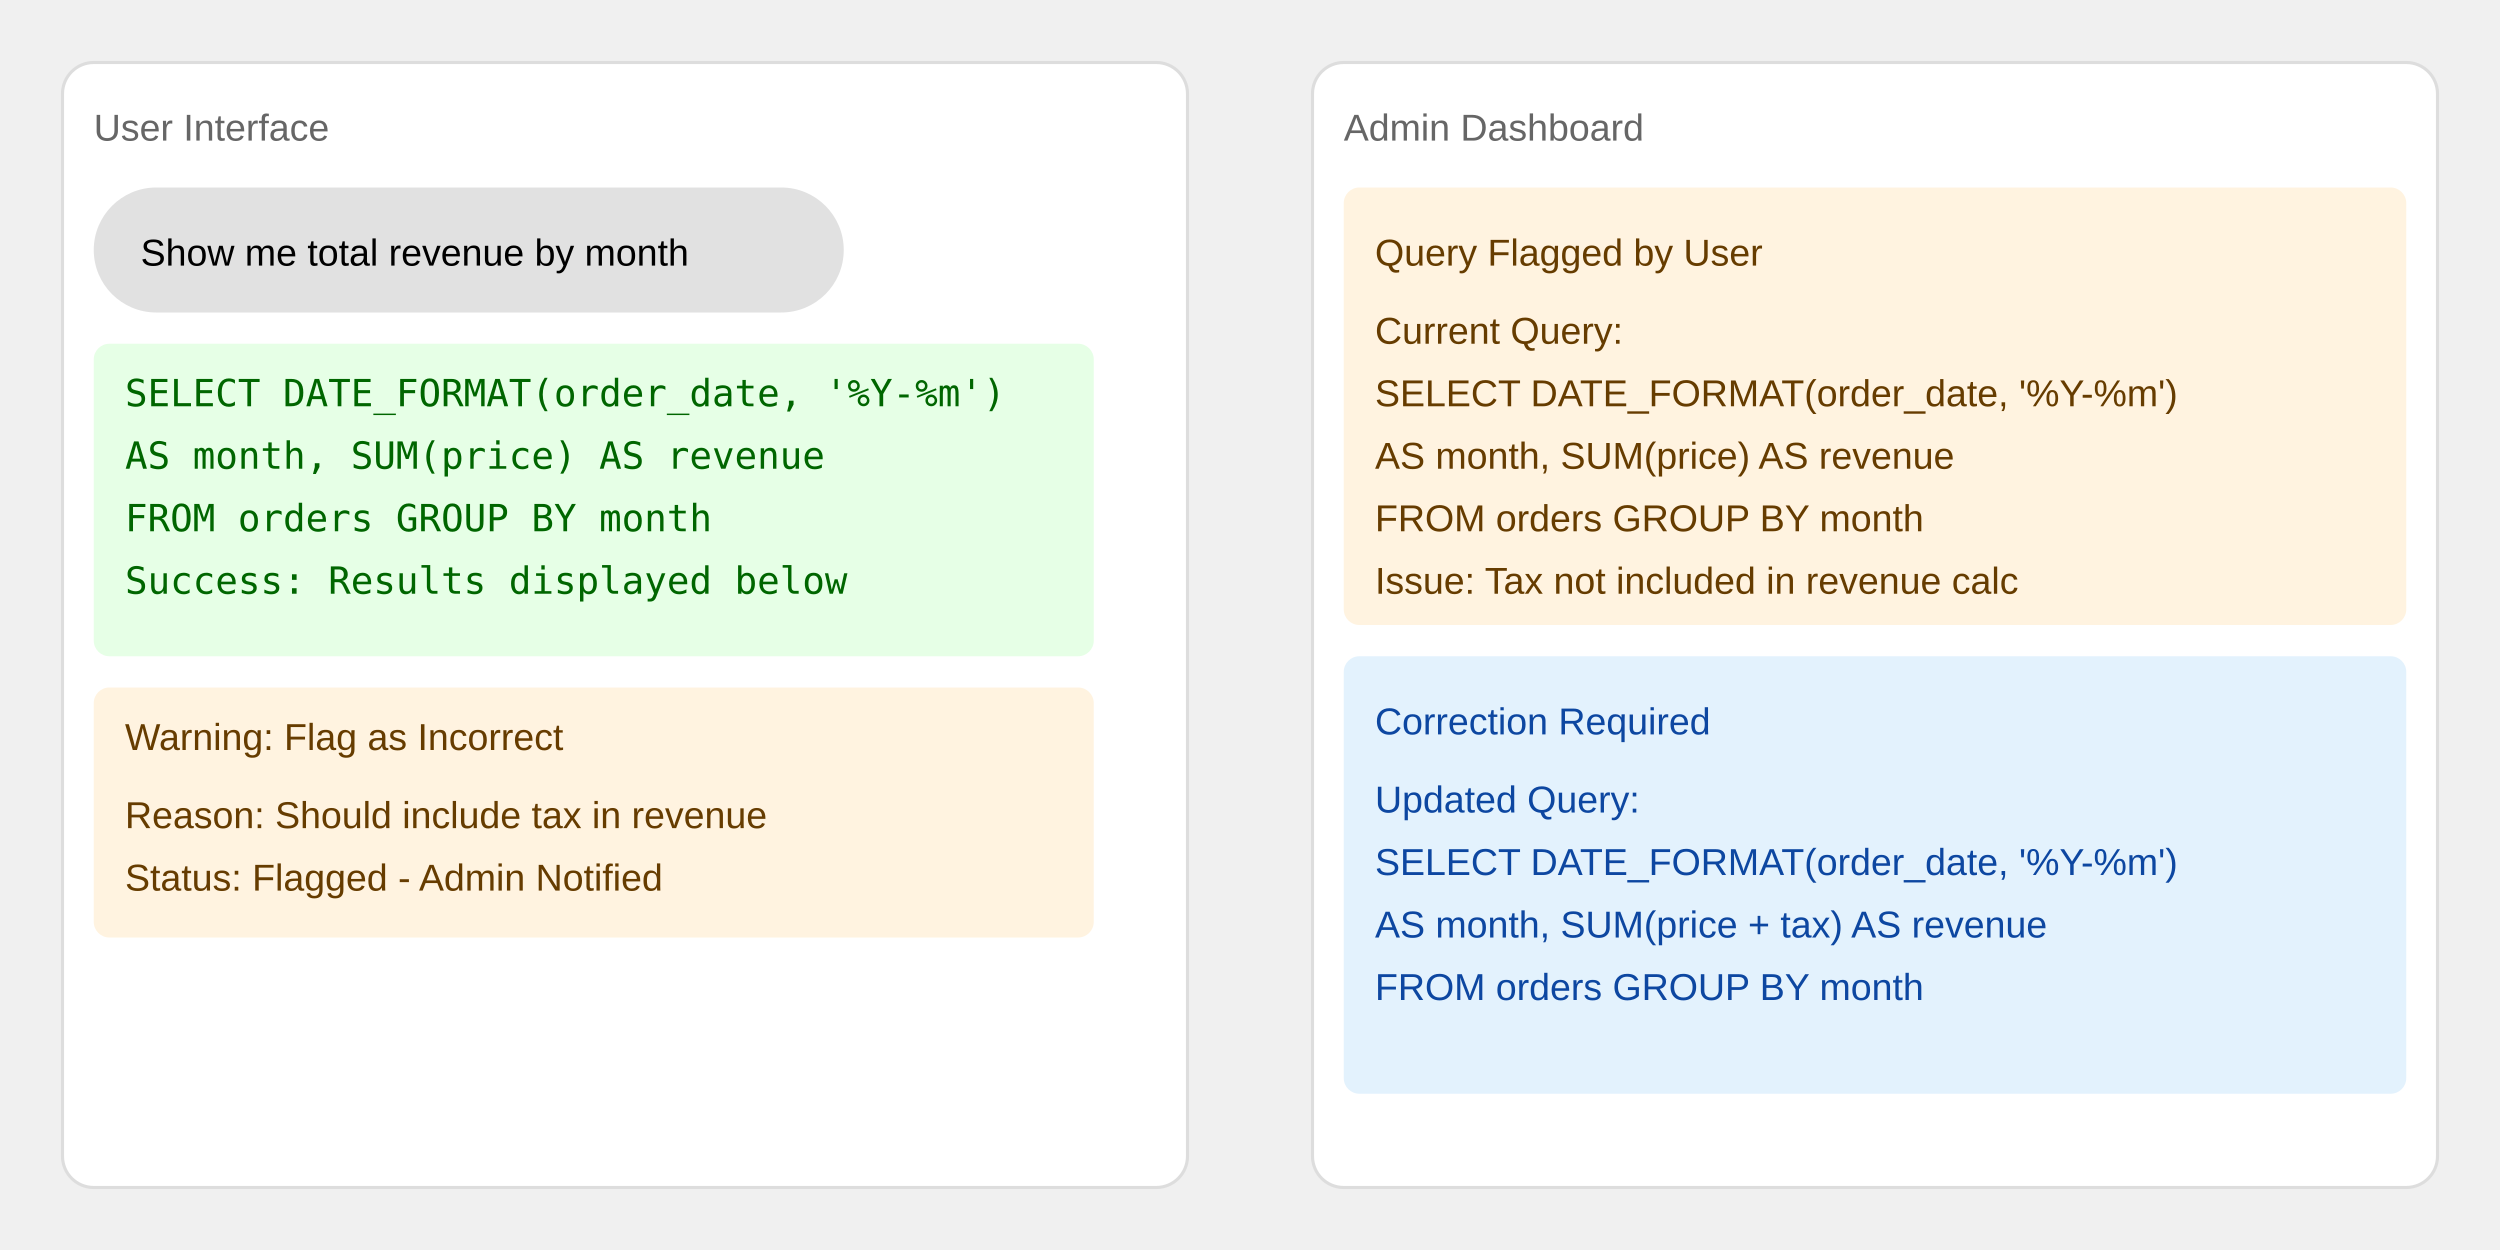
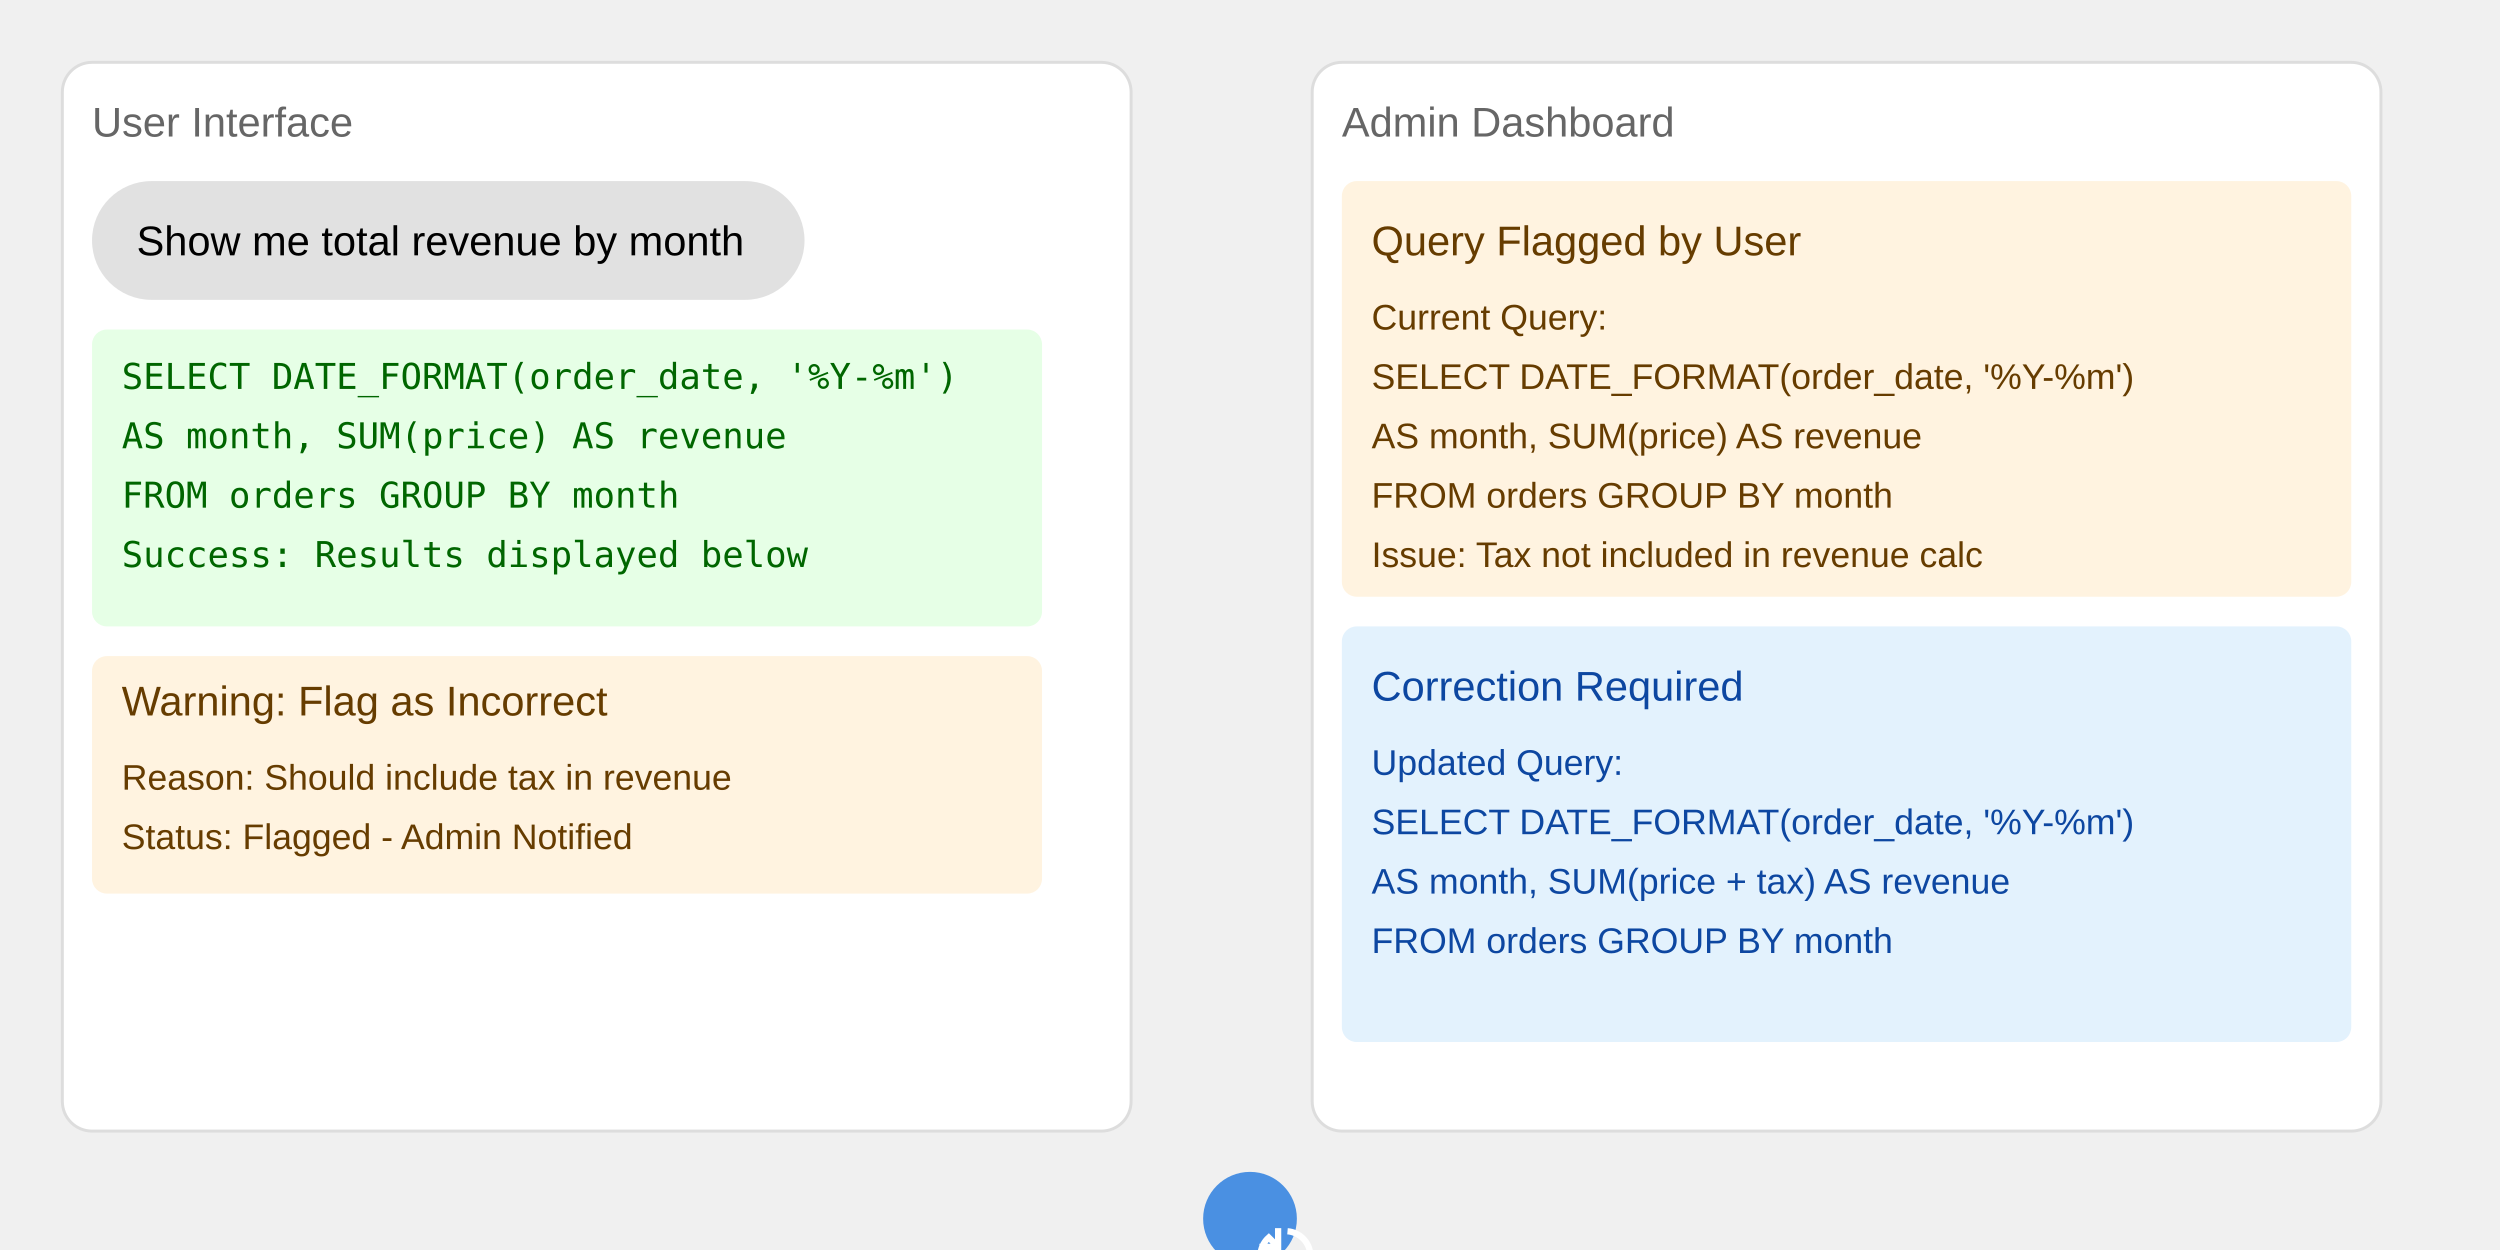
- <svg xmlns="http://www.w3.org/2000/svg" viewBox="0 0 800 400">
+ <svg xmlns="http://www.w3.org/2000/svg" viewBox="0 0 800 400" preserveAspectRatio="xMidYMid meet">
  <defs>
    <style>
            @keyframes fadeIn { from { opacity: 0; } to { opacity: 1; } }
            @keyframes slideIn { from { transform: translateX(20px); opacity: 0; } to { transform: translateX(0); opacity: 1; } }
-             .message1 { animation: slideIn 0.5s ease-out both; animation-delay: 0s; }
-             .message2 { animation: slideIn 0.5s ease-out both; animation-delay: 1s; }
-             .message3 { animation: slideIn 0.5s ease-out both; animation-delay: 2s; }
-             .message4 { animation: slideIn 0.5s ease-out both; animation-delay: 3s; }
-             .message5 { animation: slideIn 0.5s ease-out both; animation-delay: 4s; }
-             .fade-in { animation: fadeIn 0.5s ease-out both; }
            
-             /* Responsive text sizing */
-             @media (max-width: 600px) {
-                 .panel-label { font-size: 12px; }
-                 .message-text { font-size: 10px; }
-                 .code-text { font-size: 9px; }
+             .message1 { animation: slideIn 0.5s ease-out both; }
+             .message2 { animation: slideIn 0.5s ease-out both; }
+             .message3 { animation: slideIn 0.5s ease-out both; }
+             .message4 { animation: slideIn 0.5s ease-out both; }
+             .message5 { animation: slideIn 0.5s ease-out both; }
+             
+             .replay-circle {
+                 cursor: pointer;
+                 transition: fill 0.2s;
+             }
+             .replay-circle:hover {
+                 fill: #357ABD;
+             }
+             
+             text {
+                 font-size: 14px;
+             }
+             .code-text {
+                 font-size: 12px;
+             }
+             
+             @media screen and (max-width: 600px) {
+                 text {
+                     font-size: 12px;
+                 }
+                 .code-text {
+                     font-size: 10px;
+                 }
            }
        </style>
  </defs>
  <rect width="800" height="400" fill="#f0f0f0" />
-   <rect x="20" y="20" width="360" height="360" rx="10" fill="white" stroke="#ddd" />
-   <rect x="420" y="20" width="360" height="360" rx="10" fill="white" stroke="#ddd" />
-   <text x="30" y="45" fill="#666" font-family="Arial" class="panel-label">User Interface</text>
-   <text x="430" y="45" fill="#666" font-family="Arial" class="panel-label">Admin Dashboard</text>
-   <g transform="translate(30, 60)">
-     <g class="message1">
-       <rect x="0" y="0" width="240" height="40" rx="20" fill="#e1e1e1" />
-       <text x="15" y="25" font-family="Arial" class="message-text">Show me total revenue by month</text>
-     </g>
-     <g class="message2">
-       <rect x="0" y="50" width="320" height="100" rx="5" fill="#e6ffe6" />
-       <text font-family="monospace" class="code-text" fill="#006600">
-         <tspan x="10" y="70">SELECT DATE_FORMAT(order_date, '%Y-%m')</tspan>
-         <tspan x="10" y="90">AS month, SUM(price) AS revenue</tspan>
-         <tspan x="10" y="110">FROM orders GROUP BY month</tspan>
-         <tspan x="10" y="130">Success: Results displayed below</tspan>
-       </text>
-     </g>
-     <g class="message3">
-       <rect x="0" y="160" width="320" height="80" rx="5" fill="#fff3e0" />
-       <text font-family="Arial" fill="#663c00">
-         <tspan x="10" y="180" class="message-text">Warning: Flag as Incorrect</tspan>
-         <tspan x="10" y="205" class="message-text">Reason: Should include tax in revenue</tspan>
-         <tspan x="10" y="225" class="message-text">Status: Flagged - Admin Notified</tspan>
-       </text>
+   <g transform="scale(0.95) translate(21, 21)">
+     <rect width="360" height="360" rx="10" fill="white" stroke="#ddd" />
+     <text x="10" y="25" fill="#666" font-family="Arial">User Interface</text>
+     <g transform="translate(10, 40)">
+       <g class="message1">
+         <rect width="240" height="40" rx="20" fill="#e1e1e1" />
+         <text x="15" y="25" font-family="Arial">Show me total revenue by month</text>
+       </g>
+       <g class="message2">
+         <rect y="50" width="320" height="100" rx="5" fill="#e6ffe6" />
+         <text font-family="monospace" fill="#006600" class="code-text">
+           <tspan x="10" y="70">SELECT DATE_FORMAT(order_date, '%Y-%m')</tspan>
+           <tspan x="10" y="90">AS month, SUM(price) AS revenue</tspan>
+           <tspan x="10" y="110">FROM orders GROUP BY month</tspan>
+           <tspan x="10" y="130">Success: Results displayed below</tspan>
+         </text>
+       </g>
+       <g class="message3">
+         <rect y="160" width="320" height="80" rx="5" fill="#fff3e0" />
+         <text font-family="Arial" fill="#663c00">
+           <tspan x="10" y="180">Warning: Flag as Incorrect</tspan>
+           <tspan x="10" y="205" font-size="12">Reason: Should include tax in revenue</tspan>
+           <tspan x="10" y="225" font-size="12">Status: Flagged - Admin Notified</tspan>
+         </text>
+       </g>
    </g>
  </g>
-   <g transform="translate(430, 60)">
-     <g class="message4">
-       <rect x="0" y="0" width="340" height="140" rx="5" fill="#fff3e0" />
-       <text font-family="Arial" fill="#663c00">
-         <tspan x="10" y="25" class="message-text">Query Flagged by User</tspan>
-         <tspan x="10" y="50" class="code-text">Current Query:</tspan>
-         <tspan x="10" y="70" class="code-text">SELECT DATE_FORMAT(order_date, '%Y-%m')</tspan>
-         <tspan x="10" y="90" class="code-text">AS month, SUM(price) AS revenue</tspan>
-         <tspan x="10" y="110" class="code-text">FROM orders GROUP BY month</tspan>
-         <tspan x="10" y="130" class="code-text">Issue: Tax not included in revenue calc</tspan>
-       </text>
-     </g>
-     <g class="message5">
-       <rect x="0" y="150" width="340" height="140" rx="5" fill="#e3f2fd" />
-       <text font-family="Arial" fill="#0d47a1">
-         <tspan x="10" y="175" class="message-text">Correction Required</tspan>
-         <tspan x="10" y="200" class="code-text">Updated Query:</tspan>
-         <tspan x="10" y="220" class="code-text">SELECT DATE_FORMAT(order_date, '%Y-%m')</tspan>
-         <tspan x="10" y="240" class="code-text">AS month, SUM(price + tax) AS revenue</tspan>
-         <tspan x="10" y="260" class="code-text">FROM orders GROUP BY month</tspan>
-       </text>
+   <g transform="scale(0.95) translate(442, 21)">
+     <rect width="360" height="360" rx="10" fill="white" stroke="#ddd" />
+     <text x="10" y="25" fill="#666" font-family="Arial">Admin Dashboard</text>
+     <g transform="translate(10, 40)">
+       <g class="message4">
+         <rect width="340" height="140" rx="5" fill="#fff3e0" />
+         <text font-family="Arial" fill="#663c00">
+           <tspan x="10" y="25">Query Flagged by User</tspan>
+           <tspan x="10" y="50" class="code-text">Current Query:</tspan>
+           <tspan x="10" y="70" class="code-text">SELECT DATE_FORMAT(order_date, '%Y-%m')</tspan>
+           <tspan x="10" y="90" class="code-text">AS month, SUM(price) AS revenue</tspan>
+           <tspan x="10" y="110" class="code-text">FROM orders GROUP BY month</tspan>
+           <tspan x="10" y="130" class="code-text">Issue: Tax not included in revenue calc</tspan>
+         </text>
+       </g>
+       <g class="message5">
+         <rect y="150" width="340" height="140" rx="5" fill="#e3f2fd" />
+         <text font-family="Arial" fill="#0d47a1">
+           <tspan x="10" y="175">Correction Required</tspan>
+           <tspan x="10" y="200" class="code-text">Updated Query:</tspan>
+           <tspan x="10" y="220" class="code-text">SELECT DATE_FORMAT(order_date, '%Y-%m')</tspan>
+           <tspan x="10" y="240" class="code-text">AS month, SUM(price + tax) AS revenue</tspan>
+           <tspan x="10" y="260" class="code-text">FROM orders GROUP BY month</tspan>
+         </text>
+       </g>
    </g>
  </g>
+   <g transform="translate(380, 370)">
+     <circle class="replay-circle" cx="20" cy="20" r="15" fill="#4A90E2" />
+     <path d="M20,12 A8,8 0 1,1 14,14 L17,17 M17,11 L17,17 L11,17" stroke="white" fill="none" stroke-width="2" transform="translate(12, 12)" />
+   </g>
</svg>
